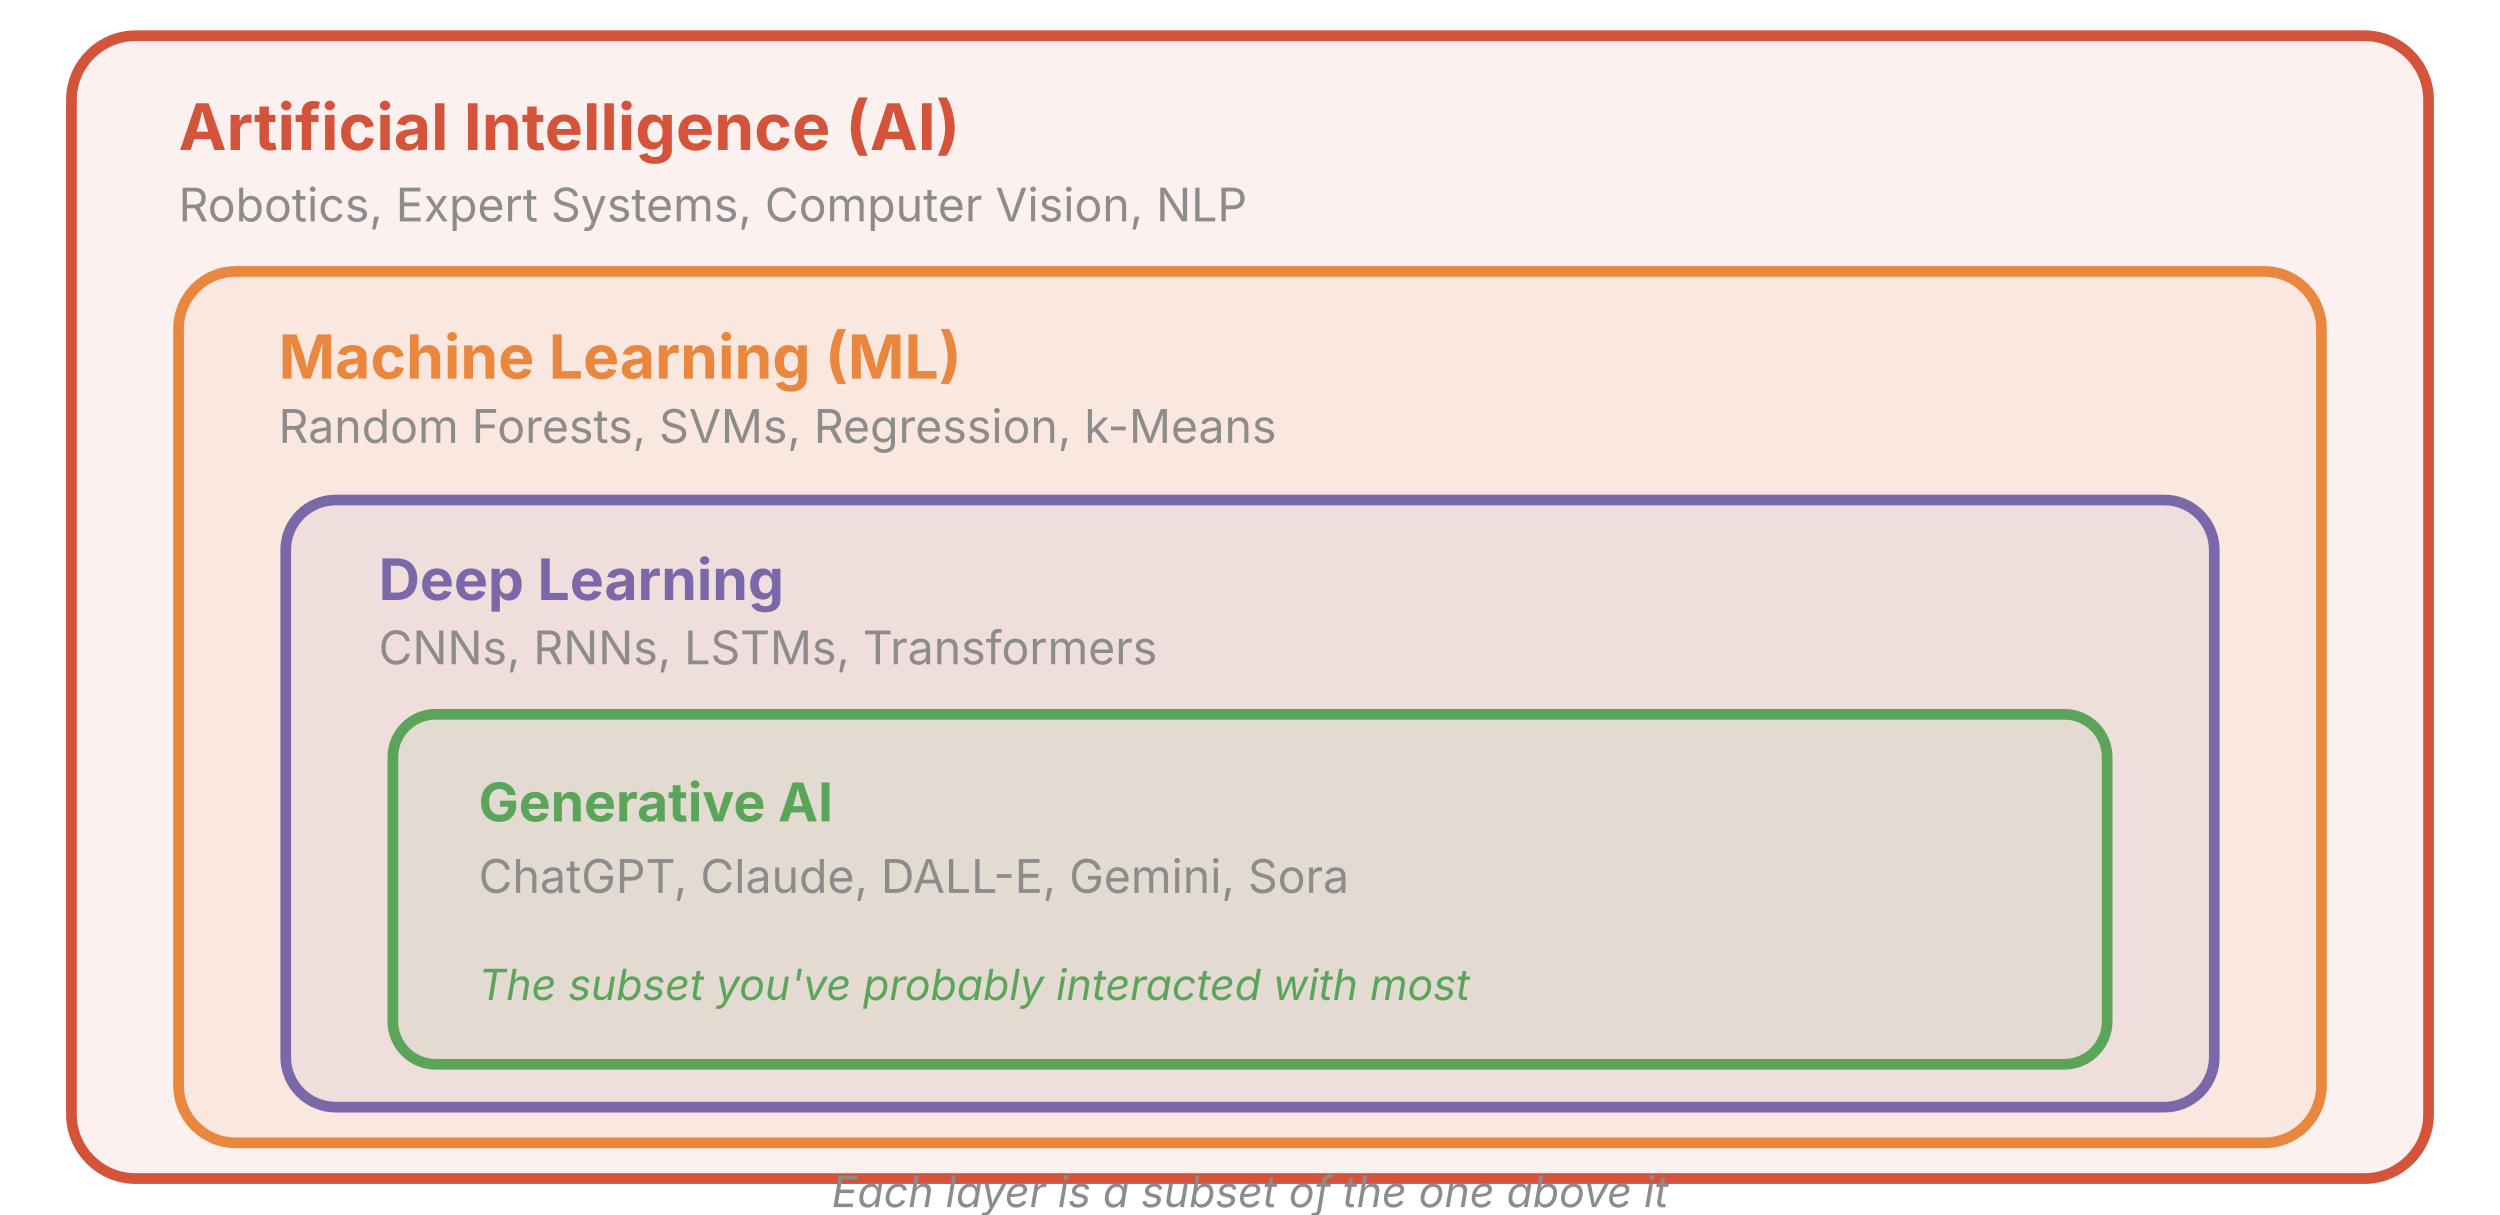
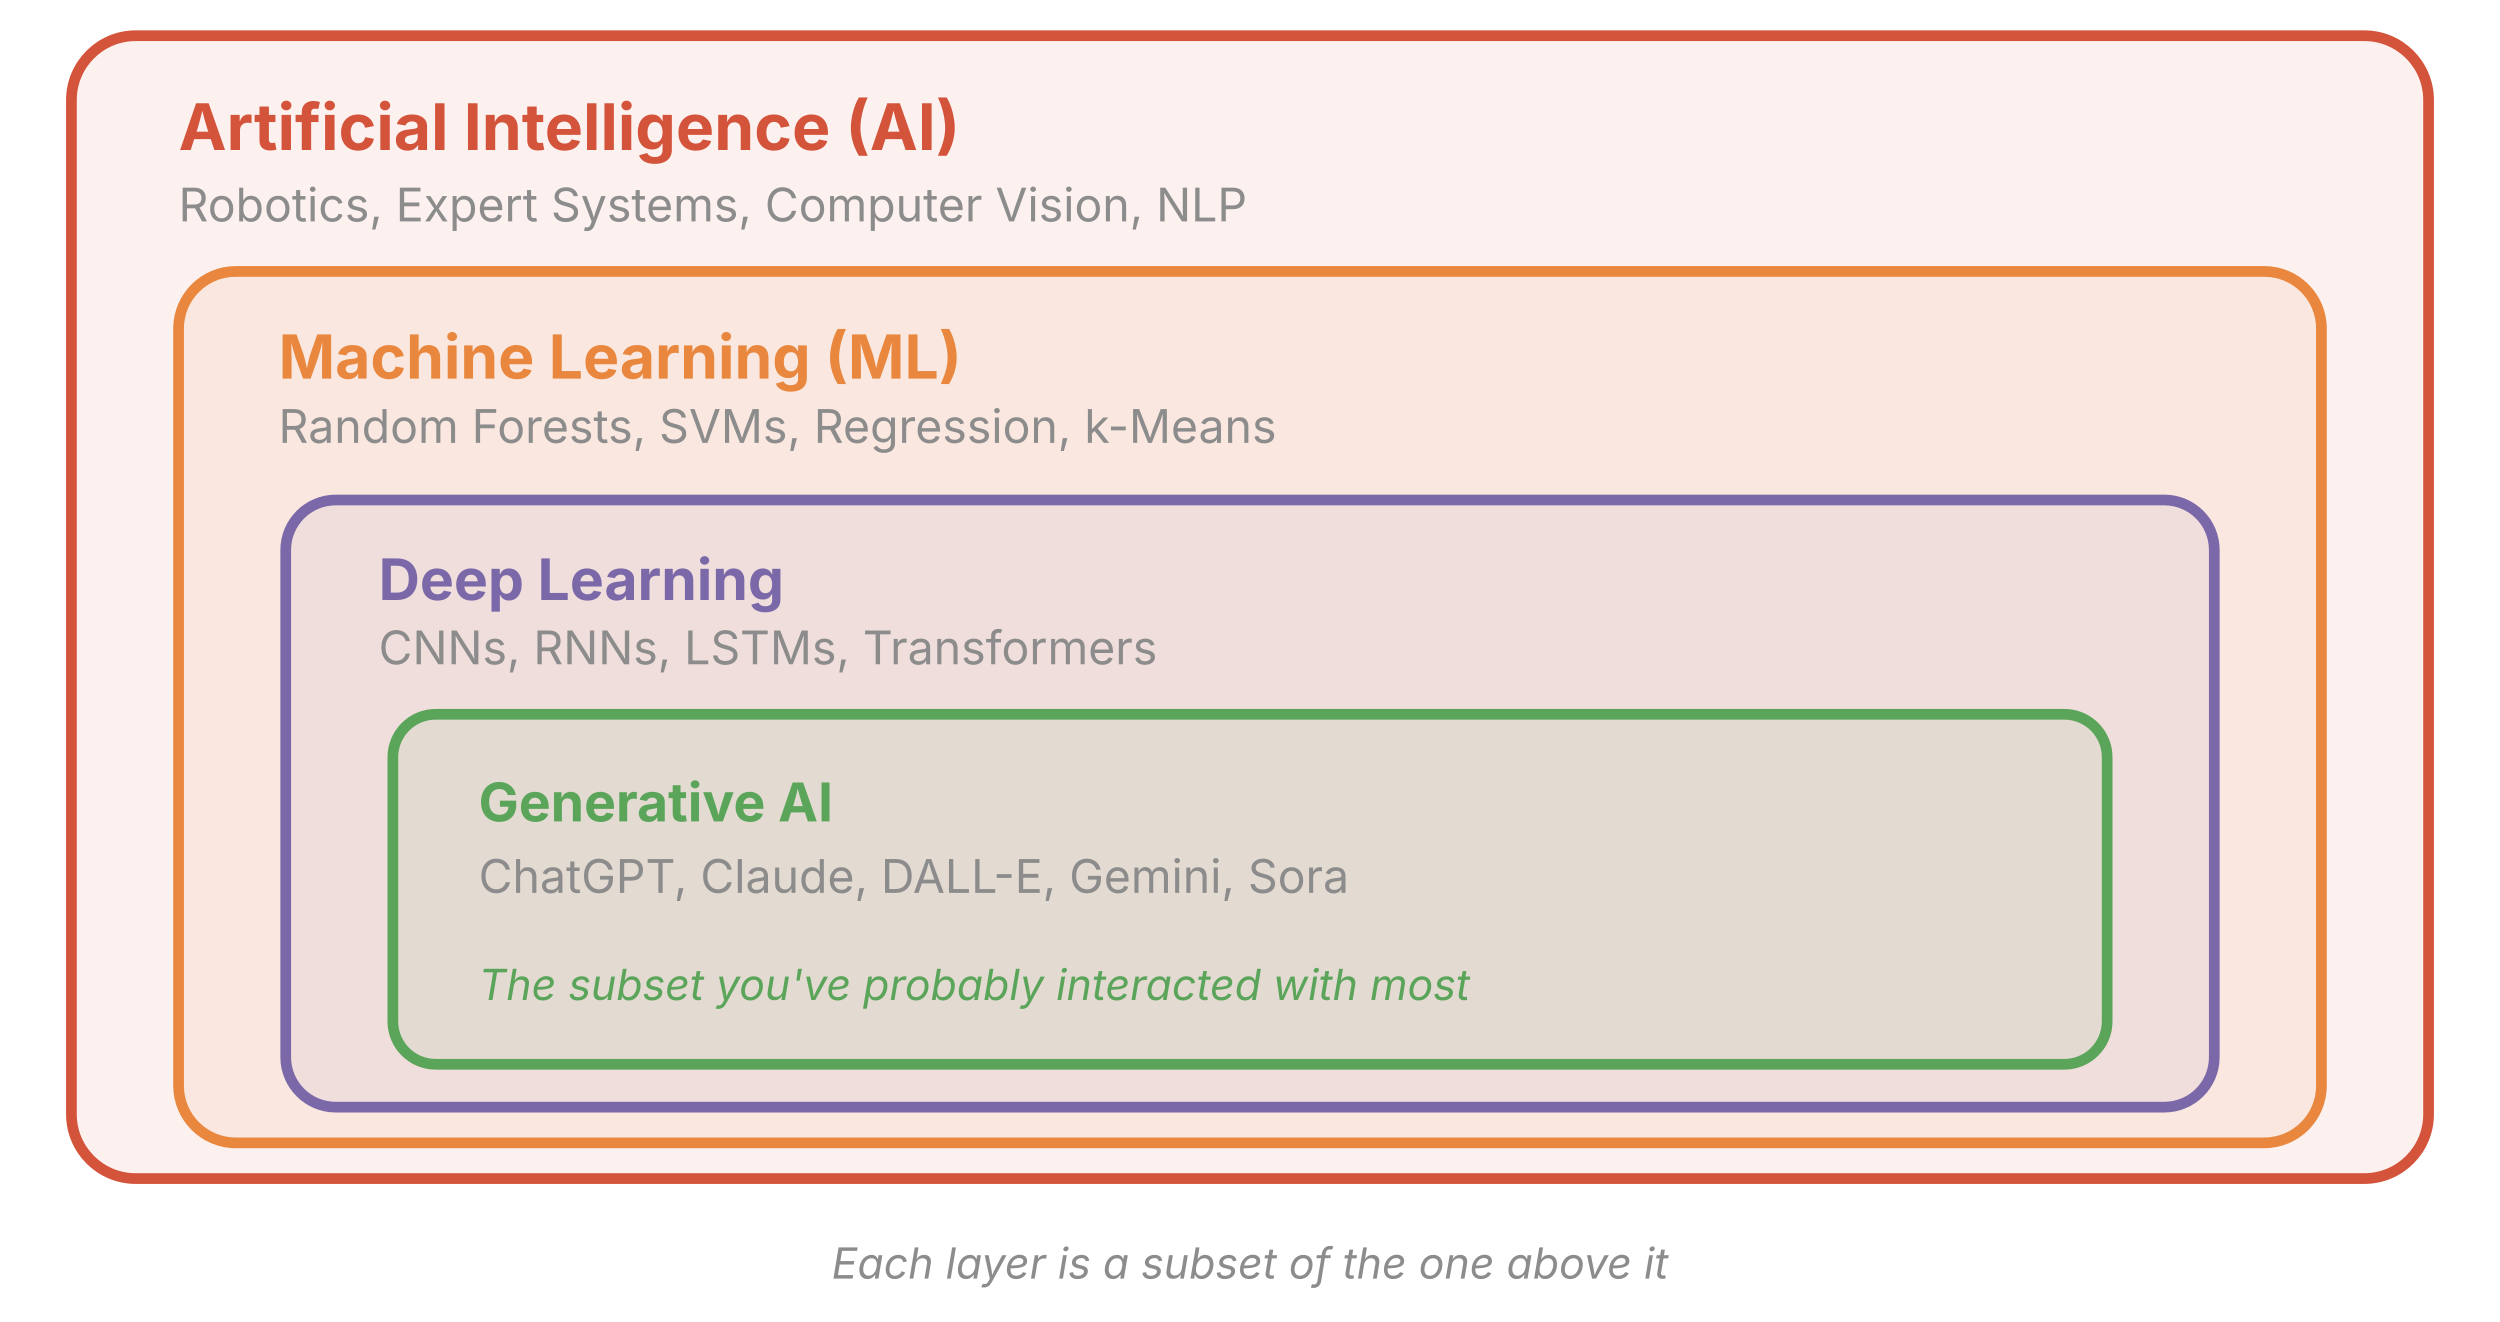
- <svg xmlns="http://www.w3.org/2000/svg" viewBox="0 0 700 340" font-family="Inter, Helvetica, Arial, sans-serif">
+ <svg xmlns="http://www.w3.org/2000/svg" viewBox="0 0 700 370" font-family="Inter, Helvetica, Arial, sans-serif">
  <rect x="20" y="10" width="660" height="320" rx="18" fill="#D4533B" fill-opacity="0.08" stroke="#D4533B" stroke-width="3" />
  <text x="50" y="42" font-size="18" font-weight="700" fill="#D4533B">Artificial Intelligence (AI)</text>
  <text x="50" y="62" font-size="13" fill="#8C8C8C">Robotics, Expert Systems, Computer Vision, NLP</text>
  <rect x="50" y="76" width="600" height="244" rx="16" fill="#E8873D" fill-opacity="0.08" stroke="#E8873D" stroke-width="3" />
  <text x="78" y="106" font-size="17" font-weight="700" fill="#E8873D">Machine Learning (ML)</text>
  <text x="78" y="124" font-size="13" fill="#8C8C8C">Random Forests, SVMs, Regression, k-Means</text>
  <rect x="80" y="140" width="540" height="170" rx="14" fill="#7B68A8" fill-opacity="0.08" stroke="#7B68A8" stroke-width="3" />
  <text x="106" y="168" font-size="16" font-weight="700" fill="#7B68A8">Deep Learning</text>
  <text x="106" y="186" font-size="13" fill="#8C8C8C">CNNs, RNNs, LSTMs, Transformers</text>
  <rect x="110" y="200" width="480" height="98" rx="12" fill="#5BA55B" fill-opacity="0.08" stroke="#5BA55B" stroke-width="3" />
  <text x="134" y="230" font-size="15" font-weight="700" fill="#5BA55B">Generative AI</text>
  <text x="134" y="250" font-size="13" fill="#8C8C8C">ChatGPT, Claude, DALL-E, Gemini, Sora</text>
  <text x="134" y="280" font-size="12" fill="#5BA55B" font-style="italic">The subset you've probably interacted with most</text>
-   <text x="350" y="338" font-size="12" fill="#8C8C8C" text-anchor="middle" font-style="italic">Each layer is a subset of the one above it</text>
+   <text x="350" y="358" font-size="12" fill="#8C8C8C" text-anchor="middle" font-style="italic">Each layer is a subset of the one above it</text>
</svg>
